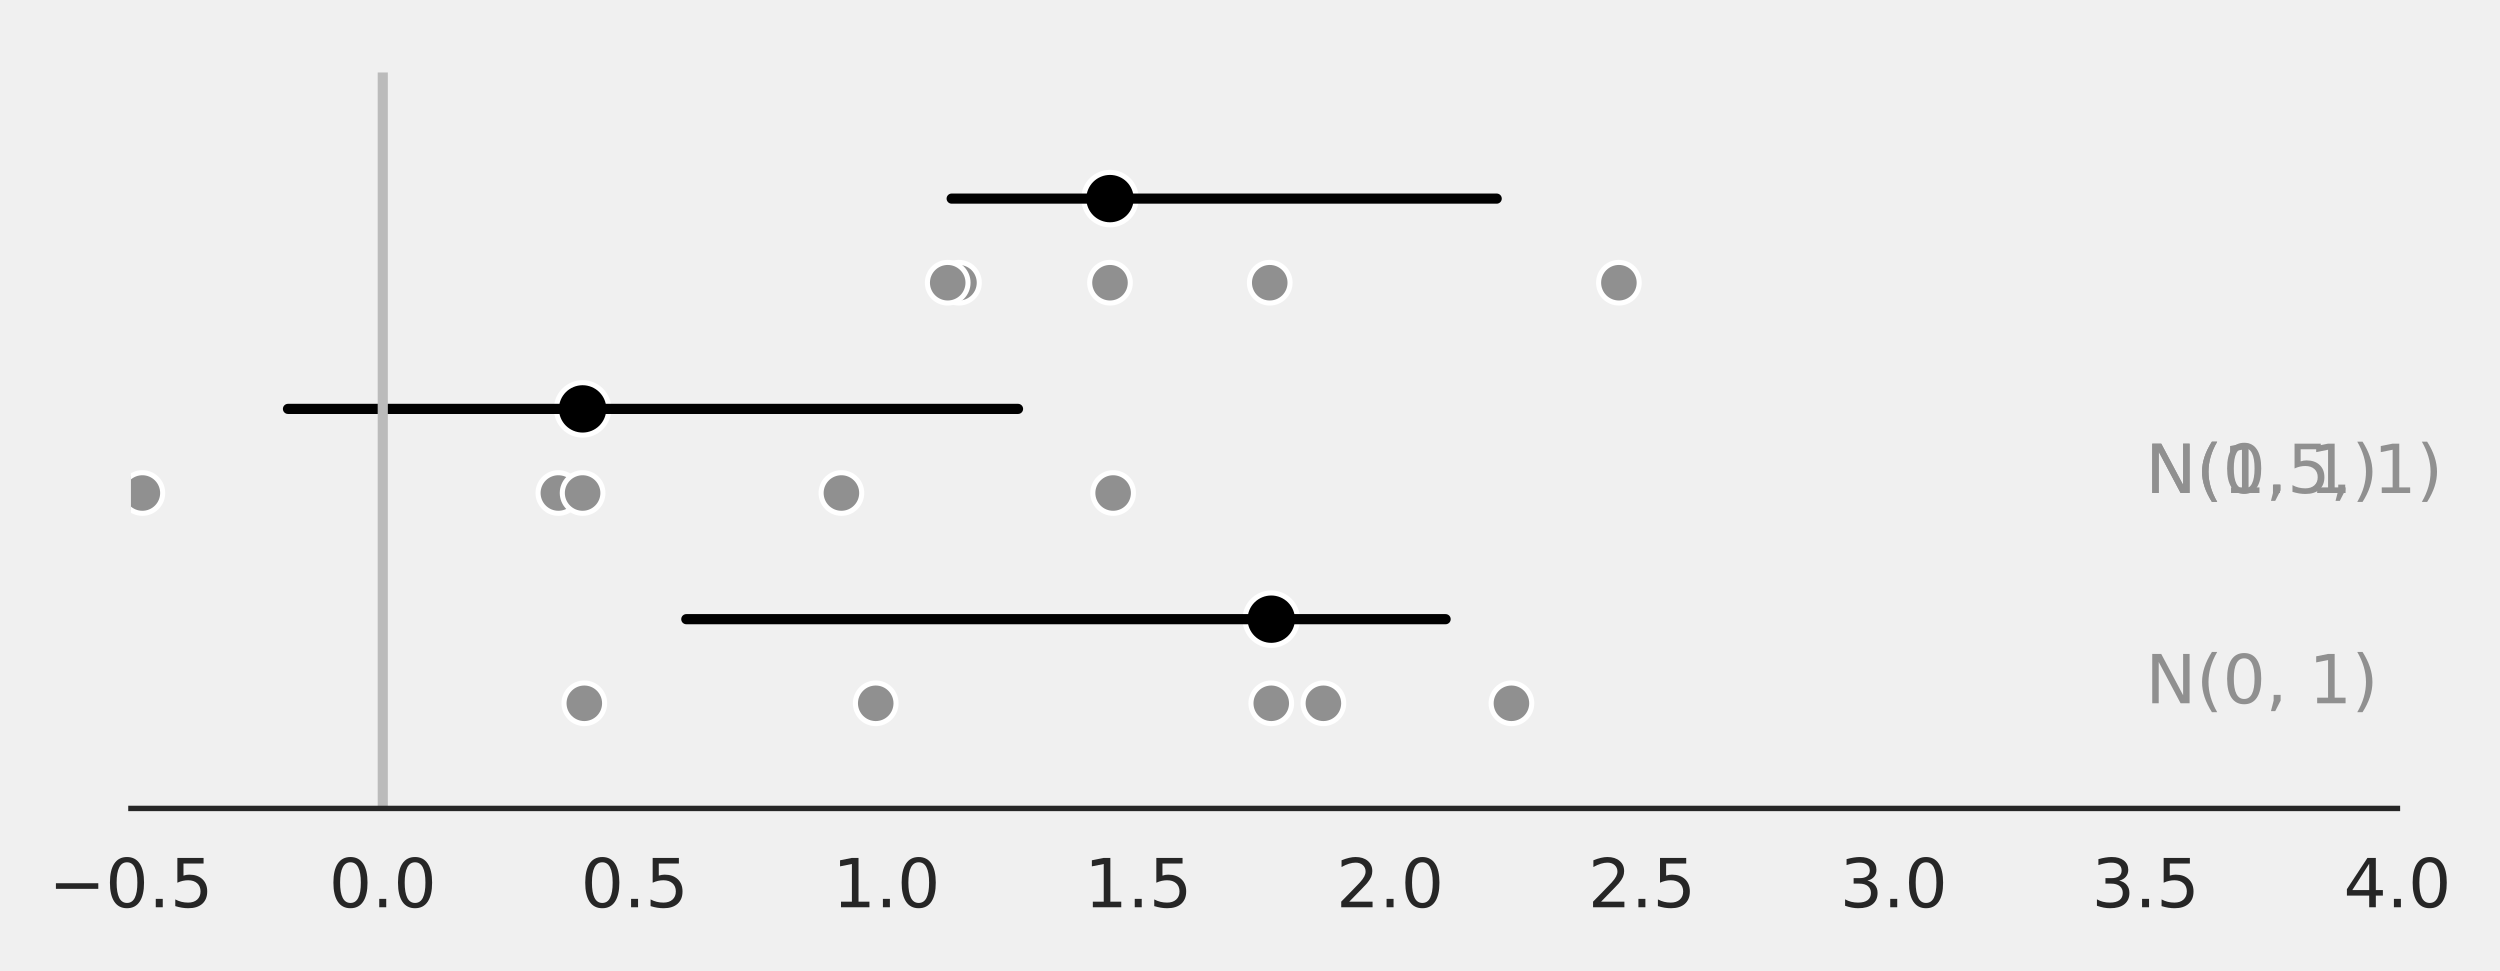
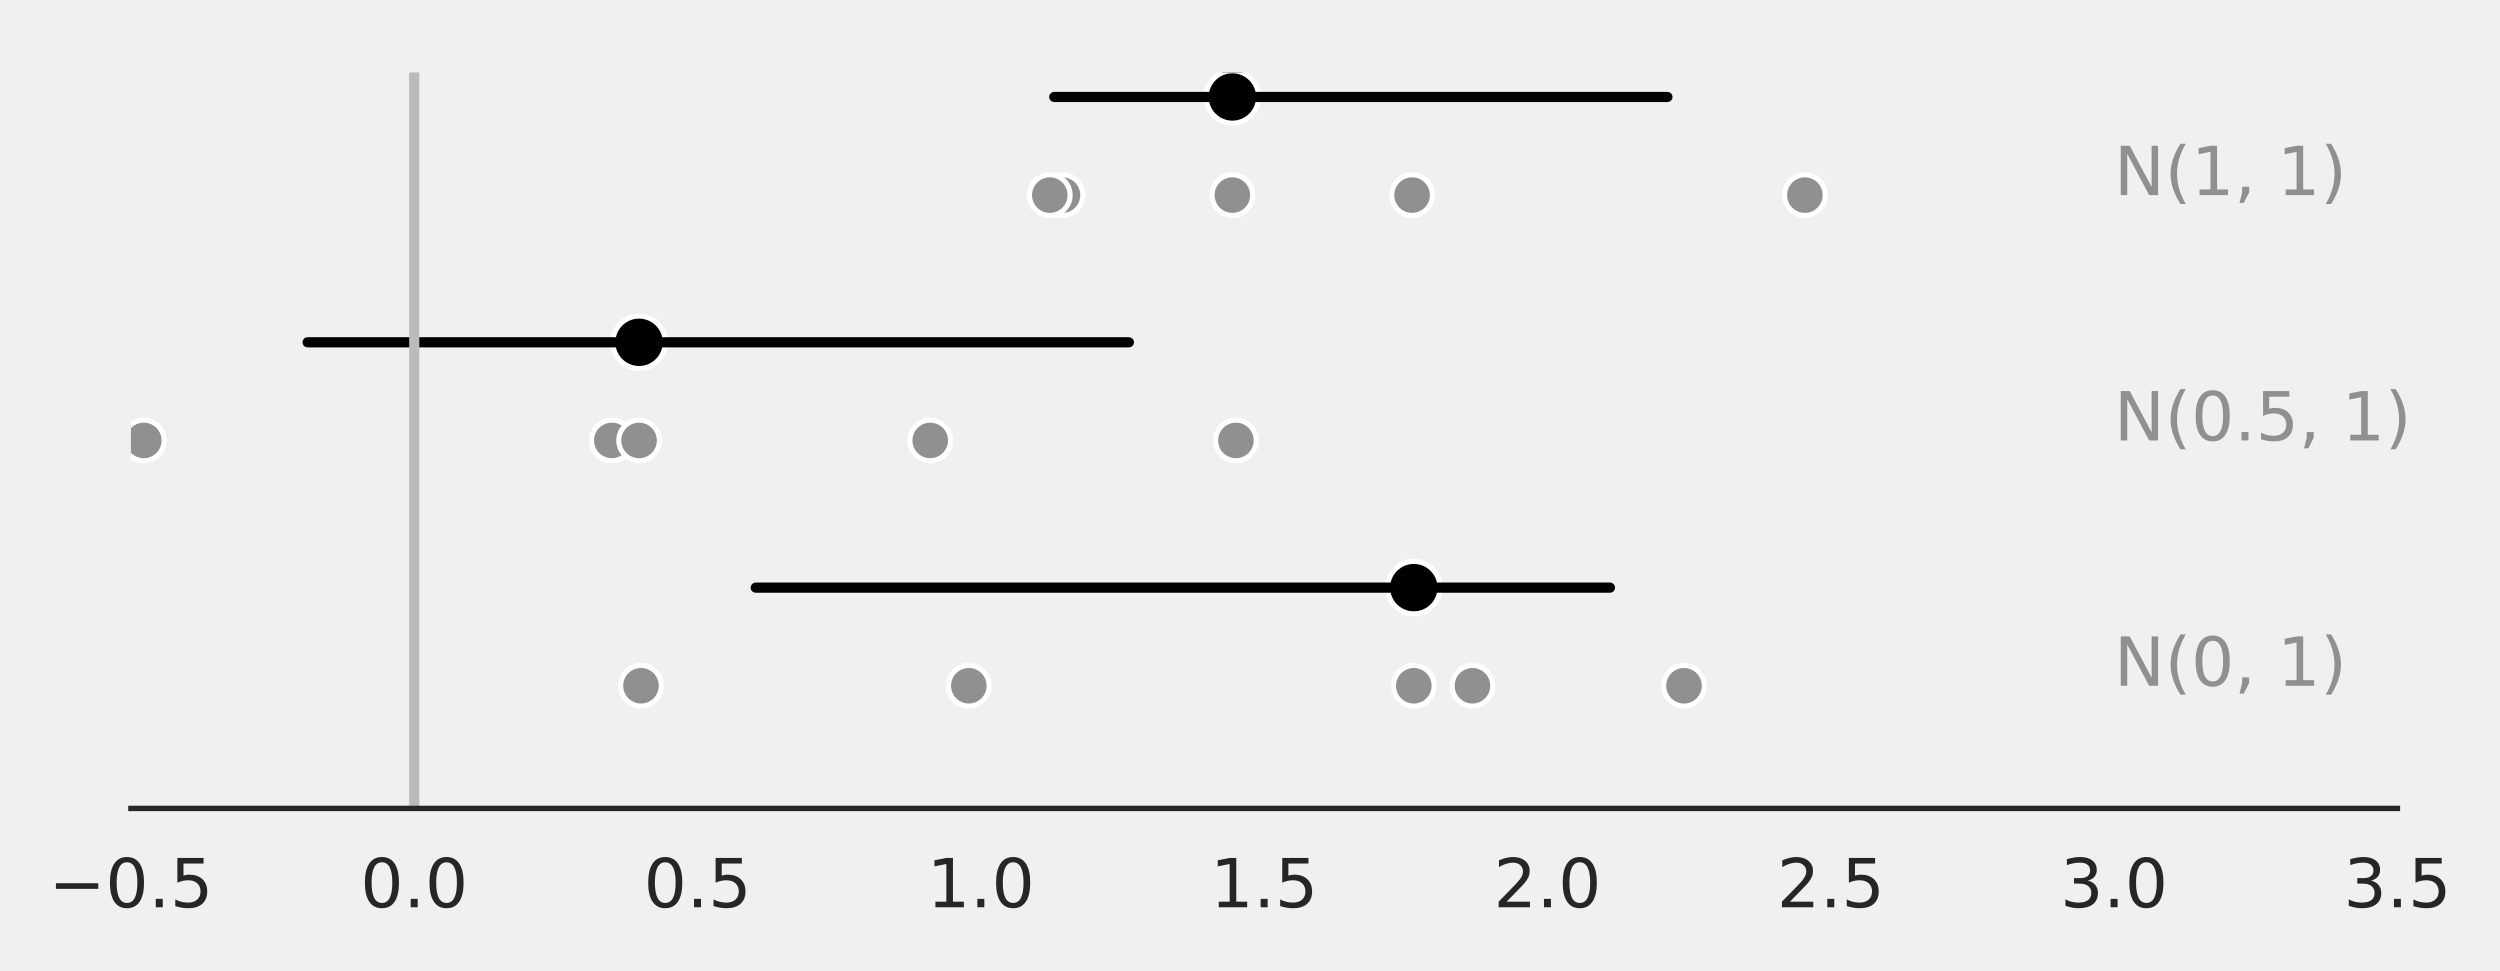
<svg xmlns="http://www.w3.org/2000/svg" xmlns:xlink="http://www.w3.org/1999/xlink" height="143.298pt" version="1.1" viewBox="0 0 369.293 143.298" width="369.293pt">
  <defs>
    <style type="text/css">
*{stroke-linecap:butt;stroke-linejoin:round;}
  </style>
  </defs>
  <g id="figure_1">
    <g id="patch_1">
      <path d="M 0 143.298  L 369.293 143.298  L 369.293 0  L 0 0  z " style="fill:none;" />
    </g>
    <g id="axes_1">
      <g id="patch_2">
        <path d="M 19.341 119.42  L 354.141 119.42  L 354.141 10.7  L 19.341 10.7  z " style="fill:none;" />
      </g>
      <g id="matplotlib.axis_1">
        <g id="xtick_1">
          <g id="text_1">
            <defs>
              <path d="M 10.594 35.5  L 73.188 35.5  L 73.188 27.203  L 10.594 27.203  z " id="DejaVuSans-8722" />
              <path d="M 31.781 66.406  Q 24.172 66.406 20.328 58.906  Q 16.5 51.422 16.5 36.375  Q 16.5 21.391 20.328 13.891  Q 24.172 6.391 31.781 6.391  Q 39.453 6.391 43.281 13.891  Q 47.125 21.391 47.125 36.375  Q 47.125 51.422 43.281 58.906  Q 39.453 66.406 31.781 66.406  z M 31.781 74.219  Q 44.047 74.219 50.516 64.516  Q 56.984 54.828 56.984 36.375  Q 56.984 17.969 50.516 8.266  Q 44.047 -1.422 31.781 -1.422  Q 19.531 -1.422 13.062 8.266  Q 6.594 17.969 6.594 36.375  Q 6.594 54.828 13.062 64.516  Q 19.531 74.219 31.781 74.219  z " id="DejaVuSans-48" />
              <path d="M 10.688 12.406  L 21 12.406  L 21 0  L 10.688 0  z " id="DejaVuSans-46" />
              <path d="M 10.797 72.906  L 49.516 72.906  L 49.516 64.594  L 19.828 64.594  L 19.828 46.734  Q 21.969 47.469 24.109 47.828  Q 26.266 48.188 28.422 48.188  Q 40.625 48.188 47.75 41.5  Q 54.891 34.812 54.891 23.391  Q 54.891 11.625 47.562 5.094  Q 40.234 -1.422 26.906 -1.422  Q 22.312 -1.422 17.547 -0.641  Q 12.797 0.141 7.719 1.703  L 7.719 11.625  Q 12.109 9.234 16.797 8.062  Q 21.484 6.891 26.703 6.891  Q 35.156 6.891 40.078 11.328  Q 45.016 15.766 45.016 23.391  Q 45.016 31 40.078 35.438  Q 35.156 39.891 26.703 39.891  Q 22.75 39.891 18.812 39.016  Q 14.891 38.141 10.797 36.281  z " id="DejaVuSans-53" />
            </defs>
            <g style="fill:#262626;" transform="translate(7.2 134.0184)scale(0.1 -0.1)">
              <use xlink:href="#DejaVuSans-8722" />
              <use x="83.789" xlink:href="#DejaVuSans-48" />
              <use x="147.412" xlink:href="#DejaVuSans-46" />
              <use x="179.199" xlink:href="#DejaVuSans-53" />
            </g>
          </g>
        </g>
        <g id="xtick_2">
          <g id="text_2">
-             <g style="fill:#262626;" transform="translate(48.58984 134.0184)scale(0.1 -0.1)">
+             <g style="fill:#262626;" transform="translate(53.23984 134.0184)scale(0.1 -0.1)">
              <use xlink:href="#DejaVuSans-48" />
              <use x="63.623" xlink:href="#DejaVuSans-46" />
              <use x="95.41" xlink:href="#DejaVuSans-48" />
            </g>
          </g>
        </g>
        <g id="xtick_3">
          <g id="text_3">
-             <g style="fill:#262626;" transform="translate(85.78984 134.0184)scale(0.1 -0.1)">
+             <g style="fill:#262626;" transform="translate(95.08984 134.0184)scale(0.1 -0.1)">
              <use xlink:href="#DejaVuSans-48" />
              <use x="63.623" xlink:href="#DejaVuSans-46" />
              <use x="95.41" xlink:href="#DejaVuSans-53" />
            </g>
          </g>
        </g>
        <g id="xtick_4">
          <g id="text_4">
            <defs>
              <path d="M 12.406 8.297  L 28.516 8.297  L 28.516 63.922  L 10.984 60.406  L 10.984 69.391  L 28.422 72.906  L 38.281 72.906  L 38.281 8.297  L 54.391 8.297  L 54.391 0  L 12.406 0  z " id="DejaVuSans-49" />
            </defs>
-             <g style="fill:#262626;" transform="translate(122.9898 134.0184)scale(0.1 -0.1)">
+             <g style="fill:#262626;" transform="translate(136.9398 134.0184)scale(0.1 -0.1)">
              <use xlink:href="#DejaVuSans-49" />
              <use x="63.623" xlink:href="#DejaVuSans-46" />
              <use x="95.41" xlink:href="#DejaVuSans-48" />
            </g>
          </g>
        </g>
        <g id="xtick_5">
          <g id="text_5">
-             <g style="fill:#262626;" transform="translate(160.1898 134.0184)scale(0.1 -0.1)">
+             <g style="fill:#262626;" transform="translate(178.7898 134.0184)scale(0.1 -0.1)">
              <use xlink:href="#DejaVuSans-49" />
              <use x="63.623" xlink:href="#DejaVuSans-46" />
              <use x="95.41" xlink:href="#DejaVuSans-53" />
            </g>
          </g>
        </g>
        <g id="xtick_6">
          <g id="text_6">
            <defs>
              <path d="M 19.188 8.297  L 53.609 8.297  L 53.609 0  L 7.328 0  L 7.328 8.297  Q 12.938 14.109 22.625 23.891  Q 32.328 33.688 34.812 36.531  Q 39.547 41.844 41.422 45.531  Q 43.312 49.219 43.312 52.781  Q 43.312 58.594 39.234 62.25  Q 35.156 65.922 28.609 65.922  Q 23.969 65.922 18.812 64.312  Q 13.672 62.703 7.812 59.422  L 7.812 69.391  Q 13.766 71.781 18.938 73  Q 24.125 74.219 28.422 74.219  Q 39.75 74.219 46.484 68.547  Q 53.219 62.891 53.219 53.422  Q 53.219 48.922 51.531 44.891  Q 49.859 40.875 45.406 35.406  Q 44.188 33.984 37.641 27.219  Q 31.109 20.453 19.188 8.297  z " id="DejaVuSans-50" />
            </defs>
-             <g style="fill:#262626;" transform="translate(197.3898 134.0184)scale(0.1 -0.1)">
+             <g style="fill:#262626;" transform="translate(220.6398 134.0184)scale(0.1 -0.1)">
              <use xlink:href="#DejaVuSans-50" />
              <use x="63.623" xlink:href="#DejaVuSans-46" />
              <use x="95.41" xlink:href="#DejaVuSans-48" />
            </g>
          </g>
        </g>
        <g id="xtick_7">
          <g id="text_7">
-             <g style="fill:#262626;" transform="translate(234.5898 134.0184)scale(0.1 -0.1)">
+             <g style="fill:#262626;" transform="translate(262.4898 134.0184)scale(0.1 -0.1)">
              <use xlink:href="#DejaVuSans-50" />
              <use x="63.623" xlink:href="#DejaVuSans-46" />
              <use x="95.41" xlink:href="#DejaVuSans-53" />
            </g>
          </g>
        </g>
        <g id="xtick_8">
          <g id="text_8">
            <defs>
              <path d="M 40.578 39.312  Q 47.656 37.797 51.625 33  Q 55.609 28.219 55.609 21.188  Q 55.609 10.406 48.188 4.484  Q 40.766 -1.422 27.094 -1.422  Q 22.516 -1.422 17.656 -0.516  Q 12.797 0.391 7.625 2.203  L 7.625 11.719  Q 11.719 9.328 16.594 8.109  Q 21.484 6.891 26.812 6.891  Q 36.078 6.891 40.938 10.547  Q 45.797 14.203 45.797 21.188  Q 45.797 27.641 41.281 31.266  Q 36.766 34.906 28.719 34.906  L 20.219 34.906  L 20.219 43.016  L 29.109 43.016  Q 36.375 43.016 40.234 45.922  Q 44.094 48.828 44.094 54.297  Q 44.094 59.906 40.109 62.906  Q 36.141 65.922 28.719 65.922  Q 24.656 65.922 20.016 65.031  Q 15.375 64.156 9.812 62.312  L 9.812 71.094  Q 15.438 72.656 20.344 73.438  Q 25.25 74.219 29.594 74.219  Q 40.828 74.219 47.359 69.109  Q 53.906 64.016 53.906 55.328  Q 53.906 49.266 50.438 45.094  Q 46.969 40.922 40.578 39.312  z " id="DejaVuSans-51" />
            </defs>
-             <g style="fill:#262626;" transform="translate(271.7898 134.0184)scale(0.1 -0.1)">
+             <g style="fill:#262626;" transform="translate(304.3398 134.0184)scale(0.1 -0.1)">
              <use xlink:href="#DejaVuSans-51" />
              <use x="63.623" xlink:href="#DejaVuSans-46" />
              <use x="95.41" xlink:href="#DejaVuSans-48" />
            </g>
          </g>
        </g>
        <g id="xtick_9">
          <g id="text_9">
-             <g style="fill:#262626;" transform="translate(308.9898 134.0184)scale(0.1 -0.1)">
+             <g style="fill:#262626;" transform="translate(346.1898 134.0184)scale(0.1 -0.1)">
              <use xlink:href="#DejaVuSans-51" />
              <use x="63.623" xlink:href="#DejaVuSans-46" />
              <use x="95.41" xlink:href="#DejaVuSans-53" />
-             </g>
-           </g>
-         </g>
-         <g id="xtick_10">
-           <g id="text_10">
-             <defs>
-               <path d="M 37.797 64.312  L 12.891 25.391  L 37.797 25.391  z M 35.203 72.906  L 47.609 72.906  L 47.609 25.391  L 58.016 25.391  L 58.016 17.188  L 47.609 17.188  L 47.609 0  L 37.797 0  L 37.797 17.188  L 4.891 17.188  L 4.891 26.703  z " id="DejaVuSans-52" />
-             </defs>
-             <g style="fill:#262626;" transform="translate(346.1898 134.0184)scale(0.1 -0.1)">
-               <use xlink:href="#DejaVuSans-52" />
-               <use x="63.623" xlink:href="#DejaVuSans-46" />
-               <use x="95.41" xlink:href="#DejaVuSans-48" />
            </g>
          </g>
        </g>
      </g>
      <g id="matplotlib.axis_2">
        <g id="ytick_1" />
        <g id="ytick_2" />
        <g id="ytick_3" />
-         <g id="ytick_4" />
      </g>
      <g id="PathCollection_1">
        <defs>
-           <path d="M 0 3  C 0.796 3 1.559 2.684 2.121 2.121  C 2.684 1.559 3 0.796 3 0  C 3 -0.796 2.684 -1.559 2.121 -2.121  C 1.559 -2.684 0.796 -3 0 -3  C -0.796 -3 -1.559 -2.684 -2.121 -2.121  C -2.684 -1.559 -3 -0.796 -3 0  C -3 0.796 -2.684 1.559 -2.121 2.121  C -1.559 2.684 -0.796 3 0 3  z " id="mccb39a26d8" style="stroke:#ffffff;stroke-width:0.75;" />
+           <path d="M 0 3  C 0.796 3 1.559 2.684 2.121 2.121  C 2.684 1.559 3 0.796 3 0  C 3 -0.796 2.684 -1.559 2.121 -2.121  C 1.559 -2.684 0.796 -3 0 -3  C -0.796 -3 -1.559 -2.684 -2.121 -2.121  C -2.684 -1.559 -3 -0.796 -3 0  C -3 0.796 -2.684 1.559 -2.121 2.121  C -1.559 2.684 -0.796 3 0 3  z " id="m24e69d7e20" style="stroke:#ffffff;stroke-width:0.75;" />
        </defs>
-         <g clip-path="url(#p5753eddf21)">
-           <use style="fill:#909090;stroke:#ffffff;stroke-width:0.75;" x="187.787" xlink:href="#mccb39a26d8" y="103.889" />
-           <use style="fill:#909090;stroke:#ffffff;stroke-width:0.75;" x="86.313" xlink:href="#mccb39a26d8" y="103.889" />
-           <use style="fill:#909090;stroke:#ffffff;stroke-width:0.75;" x="129.36" xlink:href="#mccb39a26d8" y="103.889" />
-           <use style="fill:#909090;stroke:#ffffff;stroke-width:0.75;" x="223.264" xlink:href="#mccb39a26d8" y="103.889" />
-           <use style="fill:#909090;stroke:#ffffff;stroke-width:0.75;" x="195.488" xlink:href="#mccb39a26d8" y="103.889" />
+         <g clip-path="url(#p9a46702d2e)">
+           <use style="fill:#909090;stroke:#ffffff;stroke-width:0.75;" x="208.843" xlink:href="#m24e69d7e20" y="101.3" />
+           <use style="fill:#909090;stroke:#ffffff;stroke-width:0.75;" x="94.685" xlink:href="#m24e69d7e20" y="101.3" />
+           <use style="fill:#909090;stroke:#ffffff;stroke-width:0.75;" x="143.112" xlink:href="#m24e69d7e20" y="101.3" />
+           <use style="fill:#909090;stroke:#ffffff;stroke-width:0.75;" x="248.754" xlink:href="#m24e69d7e20" y="101.3" />
+           <use style="fill:#909090;stroke:#ffffff;stroke-width:0.75;" x="217.506" xlink:href="#m24e69d7e20" y="101.3" />
        </g>
      </g>
      <g id="PathCollection_2">
        <defs>
-           <path d="M 0 3.873  C 1.027 3.873 2.012 3.465 2.739 2.739  C 3.465 2.012 3.873 1.027 3.873 0  C 3.873 -1.027 3.465 -2.012 2.739 -2.739  C 2.012 -3.465 1.027 -3.873 0 -3.873  C -1.027 -3.873 -2.012 -3.465 -2.739 -2.739  C -3.465 -2.012 -3.873 -1.027 -3.873 0  C -3.873 1.027 -3.465 2.012 -2.739 2.739  C -2.012 3.465 -1.027 3.873 0 3.873  z " id="m535027ecb1" style="stroke:#ffffff;stroke-width:0.75;" />
+           <path d="M 0 3.873  C 1.027 3.873 2.012 3.465 2.739 2.739  C 3.465 2.012 3.873 1.027 3.873 0  C 3.873 -1.027 3.465 -2.012 2.739 -2.739  C 2.012 -3.465 1.027 -3.873 0 -3.873  C -1.027 -3.873 -2.012 -3.465 -2.739 -2.739  C -3.465 -2.012 -3.873 -1.027 -3.873 0  C -3.873 1.027 -3.465 2.012 -2.739 2.739  C -2.012 3.465 -1.027 3.873 0 3.873  z " id="m35479ea1db" style="stroke:#ffffff;stroke-width:0.75;" />
        </defs>
-         <g clip-path="url(#p5753eddf21)">
-           <use style="stroke:#ffffff;stroke-width:0.75;" x="187.787" xlink:href="#m535027ecb1" y="91.463" />
+         <g clip-path="url(#p9a46702d2e)">
+           <use style="stroke:#ffffff;stroke-width:0.75;" x="208.843" xlink:href="#m35479ea1db" y="86.804" />
        </g>
      </g>
      <g id="PathCollection_3">
-         <g clip-path="url(#p5753eddf21)">
-           <use style="fill:#909090;stroke:#ffffff;stroke-width:0.75;" x="21.032" xlink:href="#mccb39a26d8" y="72.826" />
-           <use style="fill:#909090;stroke:#ffffff;stroke-width:0.75;" x="164.428" xlink:href="#mccb39a26d8" y="72.826" />
-           <use style="fill:#909090;stroke:#ffffff;stroke-width:0.75;" x="82.48" xlink:href="#mccb39a26d8" y="72.826" />
-           <use style="fill:#909090;stroke:#ffffff;stroke-width:0.75;" x="86.062" xlink:href="#mccb39a26d8" y="72.826" />
-           <use style="fill:#909090;stroke:#ffffff;stroke-width:0.75;" x="124.29" xlink:href="#mccb39a26d8" y="72.826" />
+         <g clip-path="url(#p9a46702d2e)">
+           <use style="fill:#909090;stroke:#ffffff;stroke-width:0.75;" x="21.243" xlink:href="#m24e69d7e20" y="65.06" />
+           <use style="fill:#909090;stroke:#ffffff;stroke-width:0.75;" x="182.564" xlink:href="#m24e69d7e20" y="65.06" />
+           <use style="fill:#909090;stroke:#ffffff;stroke-width:0.75;" x="90.373" xlink:href="#m24e69d7e20" y="65.06" />
+           <use style="fill:#909090;stroke:#ffffff;stroke-width:0.75;" x="94.402" xlink:href="#m24e69d7e20" y="65.06" />
+           <use style="fill:#909090;stroke:#ffffff;stroke-width:0.75;" x="137.409" xlink:href="#m24e69d7e20" y="65.06" />
        </g>
      </g>
      <g id="PathCollection_4">
-         <g clip-path="url(#p5753eddf21)">
-           <use style="stroke:#ffffff;stroke-width:0.75;" x="86.062" xlink:href="#m535027ecb1" y="60.401" />
+         <g clip-path="url(#p9a46702d2e)">
+           <use style="stroke:#ffffff;stroke-width:0.75;" x="94.402" xlink:href="#m35479ea1db" y="50.564" />
        </g>
      </g>
      <g id="PathCollection_5">
-         <g clip-path="url(#p5753eddf21)">
-           <use style="fill:#909090;stroke:#ffffff;stroke-width:0.75;" x="141.658" xlink:href="#mccb39a26d8" y="41.763" />
-           <use style="fill:#909090;stroke:#ffffff;stroke-width:0.75;" x="239.139" xlink:href="#mccb39a26d8" y="41.763" />
-           <use style="fill:#909090;stroke:#ffffff;stroke-width:0.75;" x="187.563" xlink:href="#mccb39a26d8" y="41.763" />
-           <use style="fill:#909090;stroke:#ffffff;stroke-width:0.75;" x="139.994" xlink:href="#mccb39a26d8" y="41.763" />
-           <use style="fill:#909090;stroke:#ffffff;stroke-width:0.75;" x="163.965" xlink:href="#mccb39a26d8" y="41.763" />
+         <g clip-path="url(#p9a46702d2e)">
+           <use style="fill:#909090;stroke:#ffffff;stroke-width:0.75;" x="156.948" xlink:href="#m24e69d7e20" y="28.82" />
+           <use style="fill:#909090;stroke:#ffffff;stroke-width:0.75;" x="266.614" xlink:href="#m24e69d7e20" y="28.82" />
+           <use style="fill:#909090;stroke:#ffffff;stroke-width:0.75;" x="208.59" xlink:href="#m24e69d7e20" y="28.82" />
+           <use style="fill:#909090;stroke:#ffffff;stroke-width:0.75;" x="155.076" xlink:href="#m24e69d7e20" y="28.82" />
+           <use style="fill:#909090;stroke:#ffffff;stroke-width:0.75;" x="182.043" xlink:href="#m24e69d7e20" y="28.82" />
        </g>
      </g>
      <g id="PathCollection_6">
-         <g clip-path="url(#p5753eddf21)">
-           <use style="stroke:#ffffff;stroke-width:0.75;" x="163.965" xlink:href="#m535027ecb1" y="29.338" />
+         <g clip-path="url(#p9a46702d2e)">
+           <use style="stroke:#ffffff;stroke-width:0.75;" x="182.043" xlink:href="#m35479ea1db" y="14.324" />
        </g>
      </g>
      <g id="line2d_1">
-         <path clip-path="url(#p5753eddf21)" d="M 101.379 91.463  L 213.542 91.463  " style="fill:none;stroke:#000000;stroke-linecap:round;stroke-width:1.5;" />
+         <path clip-path="url(#p9a46702d2e)" d="M 111.634 86.804  L 237.817 86.804  " style="fill:none;stroke:#000000;stroke-linecap:round;stroke-width:1.5;" />
      </g>
      <g id="line2d_2">
-         <path clip-path="url(#p5753eddf21)" d="M 42.539 60.401  L 150.38 60.401  " style="fill:none;stroke:#000000;stroke-linecap:round;stroke-width:1.5;" />
+         <path clip-path="url(#p9a46702d2e)" d="M 45.439 50.564  L 166.759 50.564  " style="fill:none;stroke:#000000;stroke-linecap:round;stroke-width:1.5;" />
      </g>
      <g id="line2d_3">
-         <path clip-path="url(#p5753eddf21)" d="M 140.577 29.338  L 221.087 29.338  " style="fill:none;stroke:#000000;stroke-linecap:round;stroke-width:1.5;" />
+         <path clip-path="url(#p9a46702d2e)" d="M 155.731 14.324  L 246.306 14.324  " style="fill:none;stroke:#000000;stroke-linecap:round;stroke-width:1.5;" />
      </g>
      <g id="line2d_4">
-         <path clip-path="url(#p5753eddf21)" d="M 56.541 134.951  L 56.541 10.7  " style="fill:none;stroke:#bbbbbb;stroke-linecap:round;stroke-width:1.5;" />
+         <path clip-path="url(#p9a46702d2e)" d="M 61.191 137.54  L 61.191 -1  " style="fill:none;stroke:#bbbbbb;stroke-linecap:round;stroke-width:1.5;" />
      </g>
      <g id="patch_3">
        <path d="M 19.341 119.42  L 354.141 119.42  " style="fill:none;stroke:#262626;stroke-linecap:square;stroke-linejoin:miter;stroke-width:0.8;" />
      </g>
-       <g id="text_11">
+       <g id="text_10">
        <defs>
          <path d="M 9.812 72.906  L 23.094 72.906  L 55.422 11.922  L 55.422 72.906  L 64.984 72.906  L 64.984 0  L 51.703 0  L 19.391 60.984  L 19.391 0  L 9.812 0  z " id="DejaVuSans-78" />
          <path d="M 31 75.875  Q 24.469 64.656 21.281 53.656  Q 18.109 42.672 18.109 31.391  Q 18.109 20.125 21.312 9.062  Q 24.516 -2 31 -13.188  L 23.188 -13.188  Q 15.875 -1.703 12.234 9.375  Q 8.594 20.453 8.594 31.391  Q 8.594 42.281 12.203 53.312  Q 15.828 64.359 23.188 75.875  z " id="DejaVuSans-40" />
          <path d="M 11.719 12.406  L 22.016 12.406  L 22.016 4  L 14.016 -11.625  L 7.719 -11.625  L 11.719 4  z " id="DejaVuSans-44" />
          <path id="DejaVuSans-32" />
          <path d="M 8.016 75.875  L 15.828 75.875  Q 23.141 64.359 26.781 53.312  Q 30.422 42.281 30.422 31.391  Q 30.422 20.453 26.781 9.375  Q 23.141 -1.703 15.828 -13.188  L 8.016 -13.188  Q 14.5 -2 17.703 9.062  Q 20.906 20.125 20.906 31.391  Q 20.906 42.672 17.703 53.656  Q 14.5 64.656 8.016 75.875  z " id="DejaVuSans-41" />
        </defs>
-         <g style="fill:#909090;" transform="translate(316.9414 103.8886)scale(0.1 -0.1)">
+         <g style="fill:#909090;" transform="translate(312.2914 101.3)scale(0.1 -0.1)">
          <use xlink:href="#DejaVuSans-78" />
          <use x="74.805" xlink:href="#DejaVuSans-40" />
          <use x="113.818" xlink:href="#DejaVuSans-48" />
          <use x="177.441" xlink:href="#DejaVuSans-44" />
          <use x="209.229" xlink:href="#DejaVuSans-32" />
          <use x="241.016" xlink:href="#DejaVuSans-49" />
          <use x="304.639" xlink:href="#DejaVuSans-41" />
        </g>
      </g>
-       <g id="text_12">
-         <g style="fill:#909090;" transform="translate(316.9414 72.82571)scale(0.1 -0.1)">
+       <g id="text_11">
+         <g style="fill:#909090;" transform="translate(312.2914 65.06)scale(0.1 -0.1)">
          <use xlink:href="#DejaVuSans-78" />
          <use x="74.805" xlink:href="#DejaVuSans-40" />
          <use x="113.818" xlink:href="#DejaVuSans-48" />
          <use x="177.441" xlink:href="#DejaVuSans-46" />
          <use x="209.229" xlink:href="#DejaVuSans-53" />
          <use x="272.852" xlink:href="#DejaVuSans-44" />
          <use x="304.639" xlink:href="#DejaVuSans-32" />
          <use x="336.426" xlink:href="#DejaVuSans-49" />
          <use x="400.049" xlink:href="#DejaVuSans-41" />
        </g>
      </g>
-       <g id="text_13">
-         <g style="fill:#909090;" transform="translate(316.9414 72.82571)scale(0.1 -0.1)">
+       <g id="text_12">
+         <g style="fill:#909090;" transform="translate(312.2914 28.82)scale(0.1 -0.1)">
          <use xlink:href="#DejaVuSans-78" />
          <use x="74.805" xlink:href="#DejaVuSans-40" />
          <use x="113.818" xlink:href="#DejaVuSans-49" />
          <use x="177.441" xlink:href="#DejaVuSans-44" />
          <use x="209.229" xlink:href="#DejaVuSans-32" />
          <use x="241.016" xlink:href="#DejaVuSans-49" />
          <use x="304.639" xlink:href="#DejaVuSans-41" />
        </g>
      </g>
    </g>
  </g>
  <defs>
-     <clipPath id="p5753eddf21">
+     <clipPath id="p9a46702d2e">
      <rect height="108.72" width="334.8" x="19.341" y="10.7" />
    </clipPath>
  </defs>
</svg>
